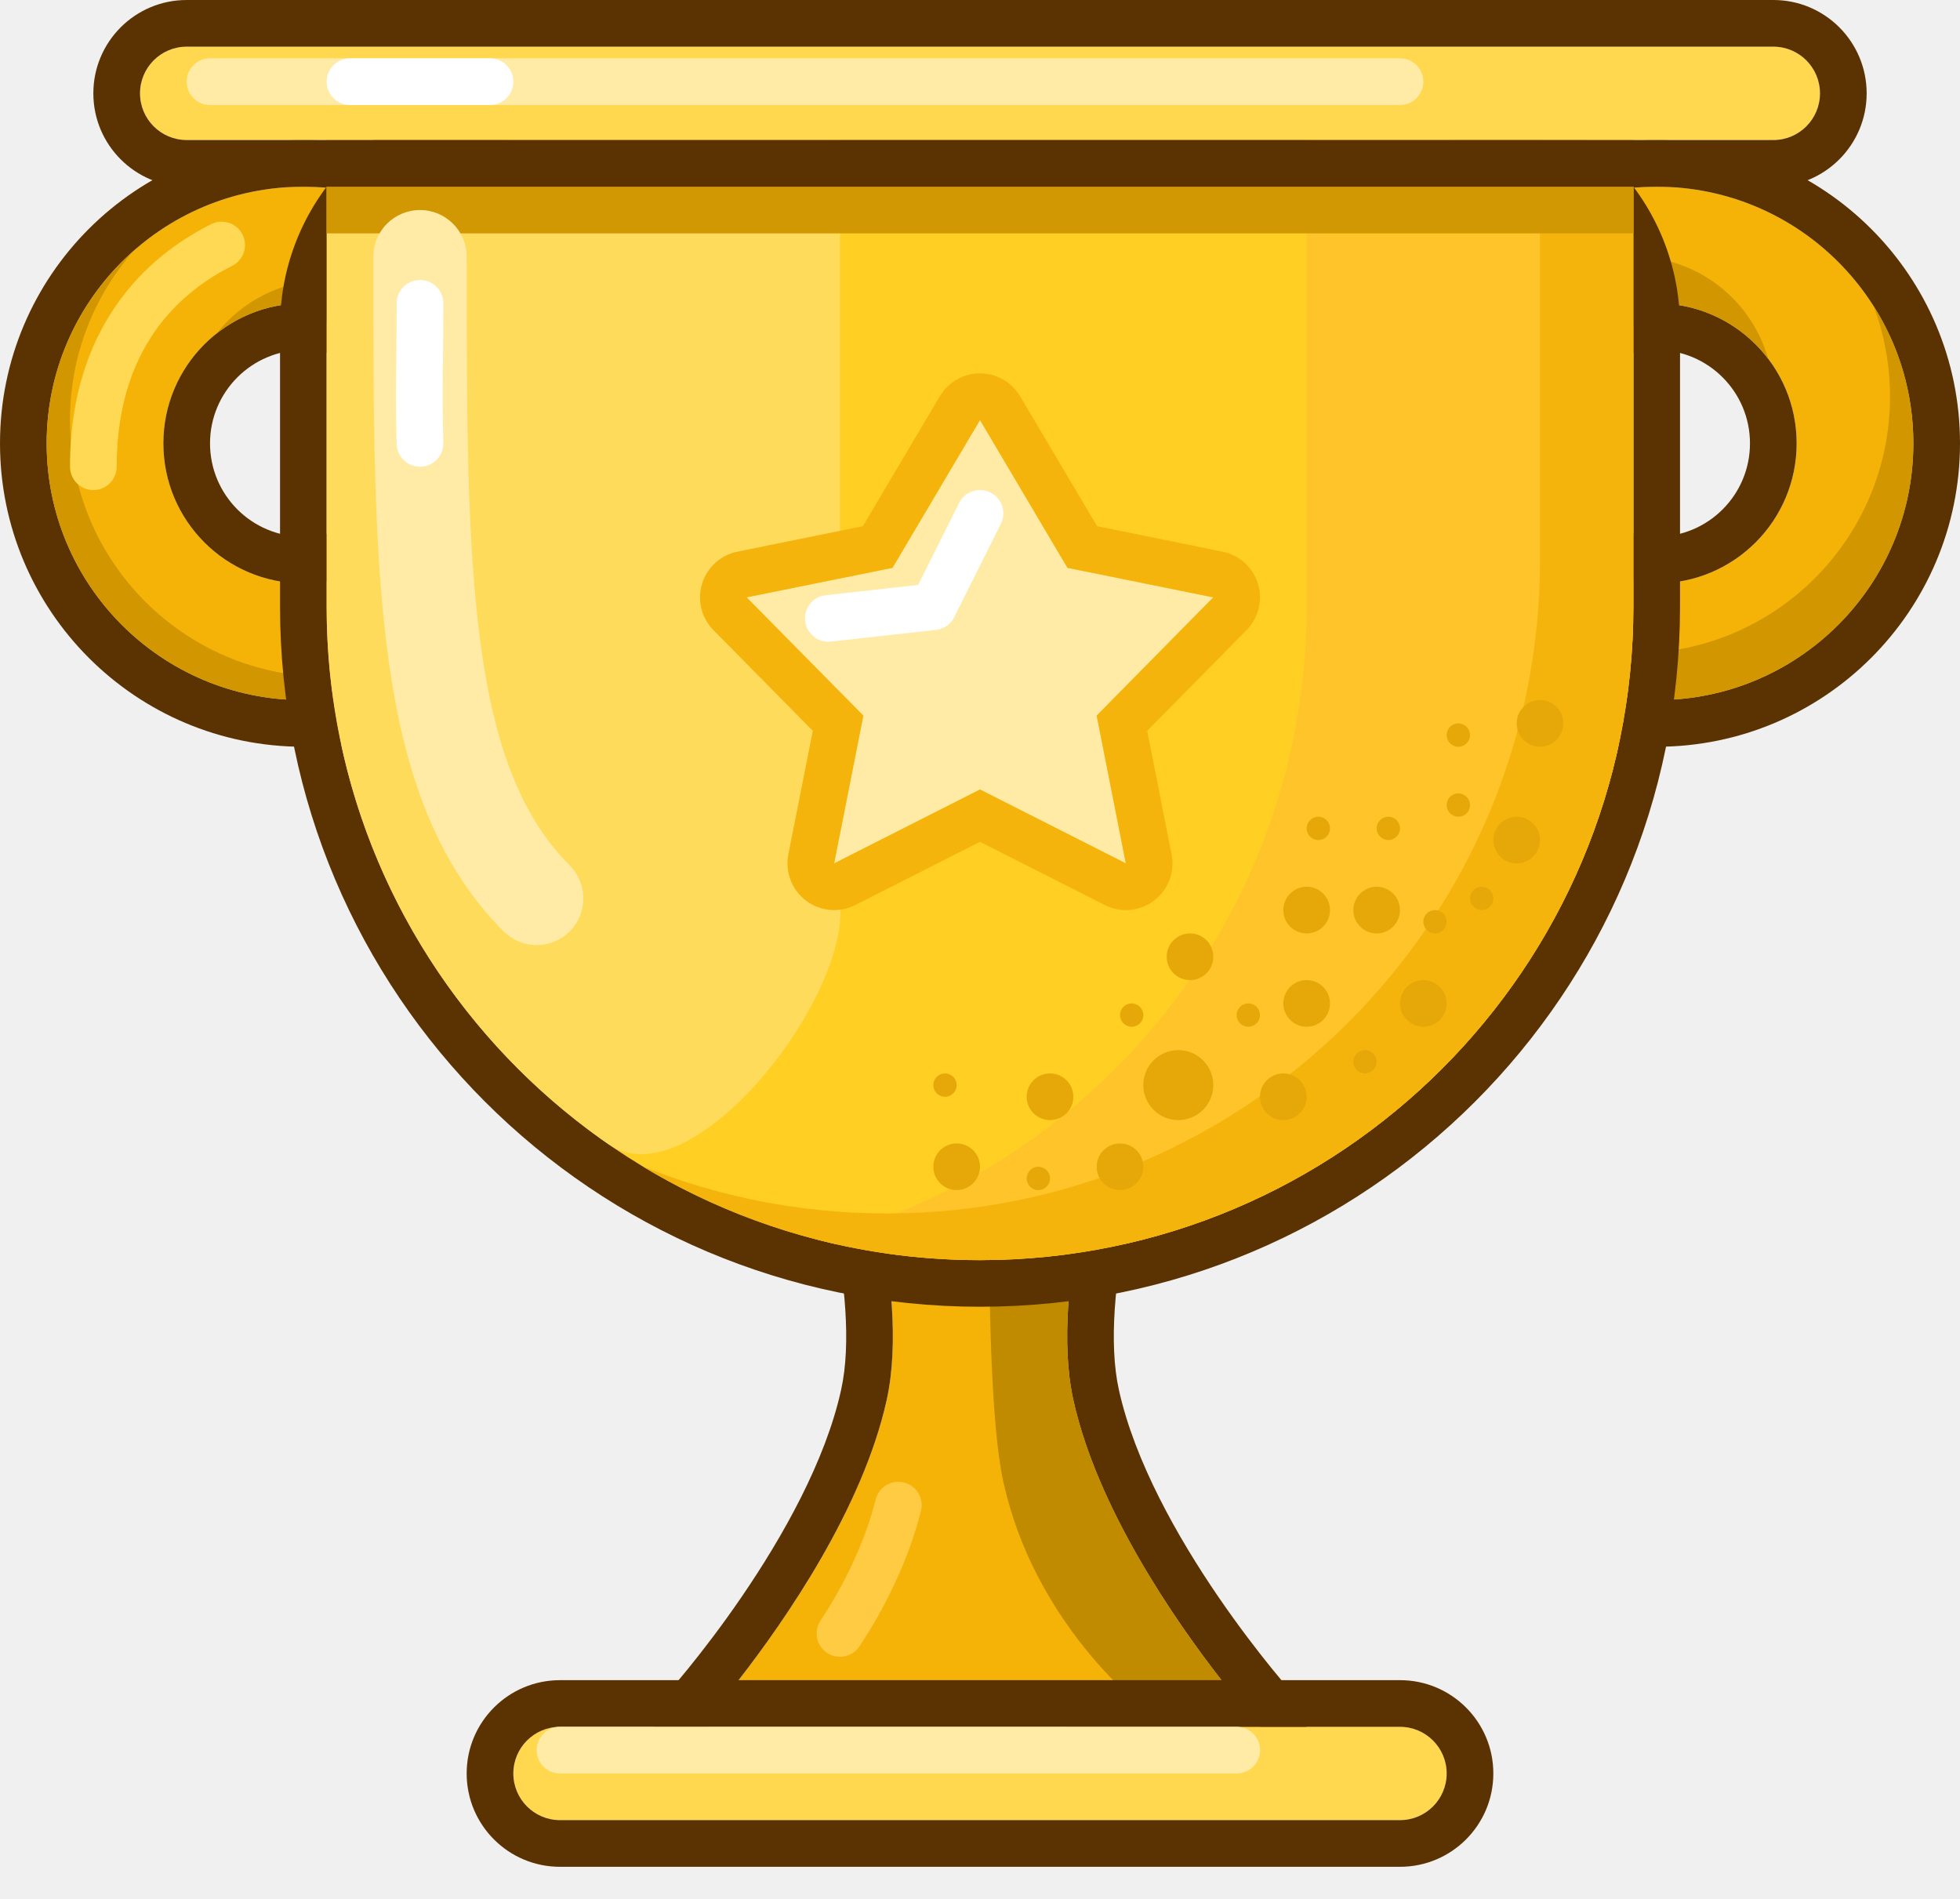
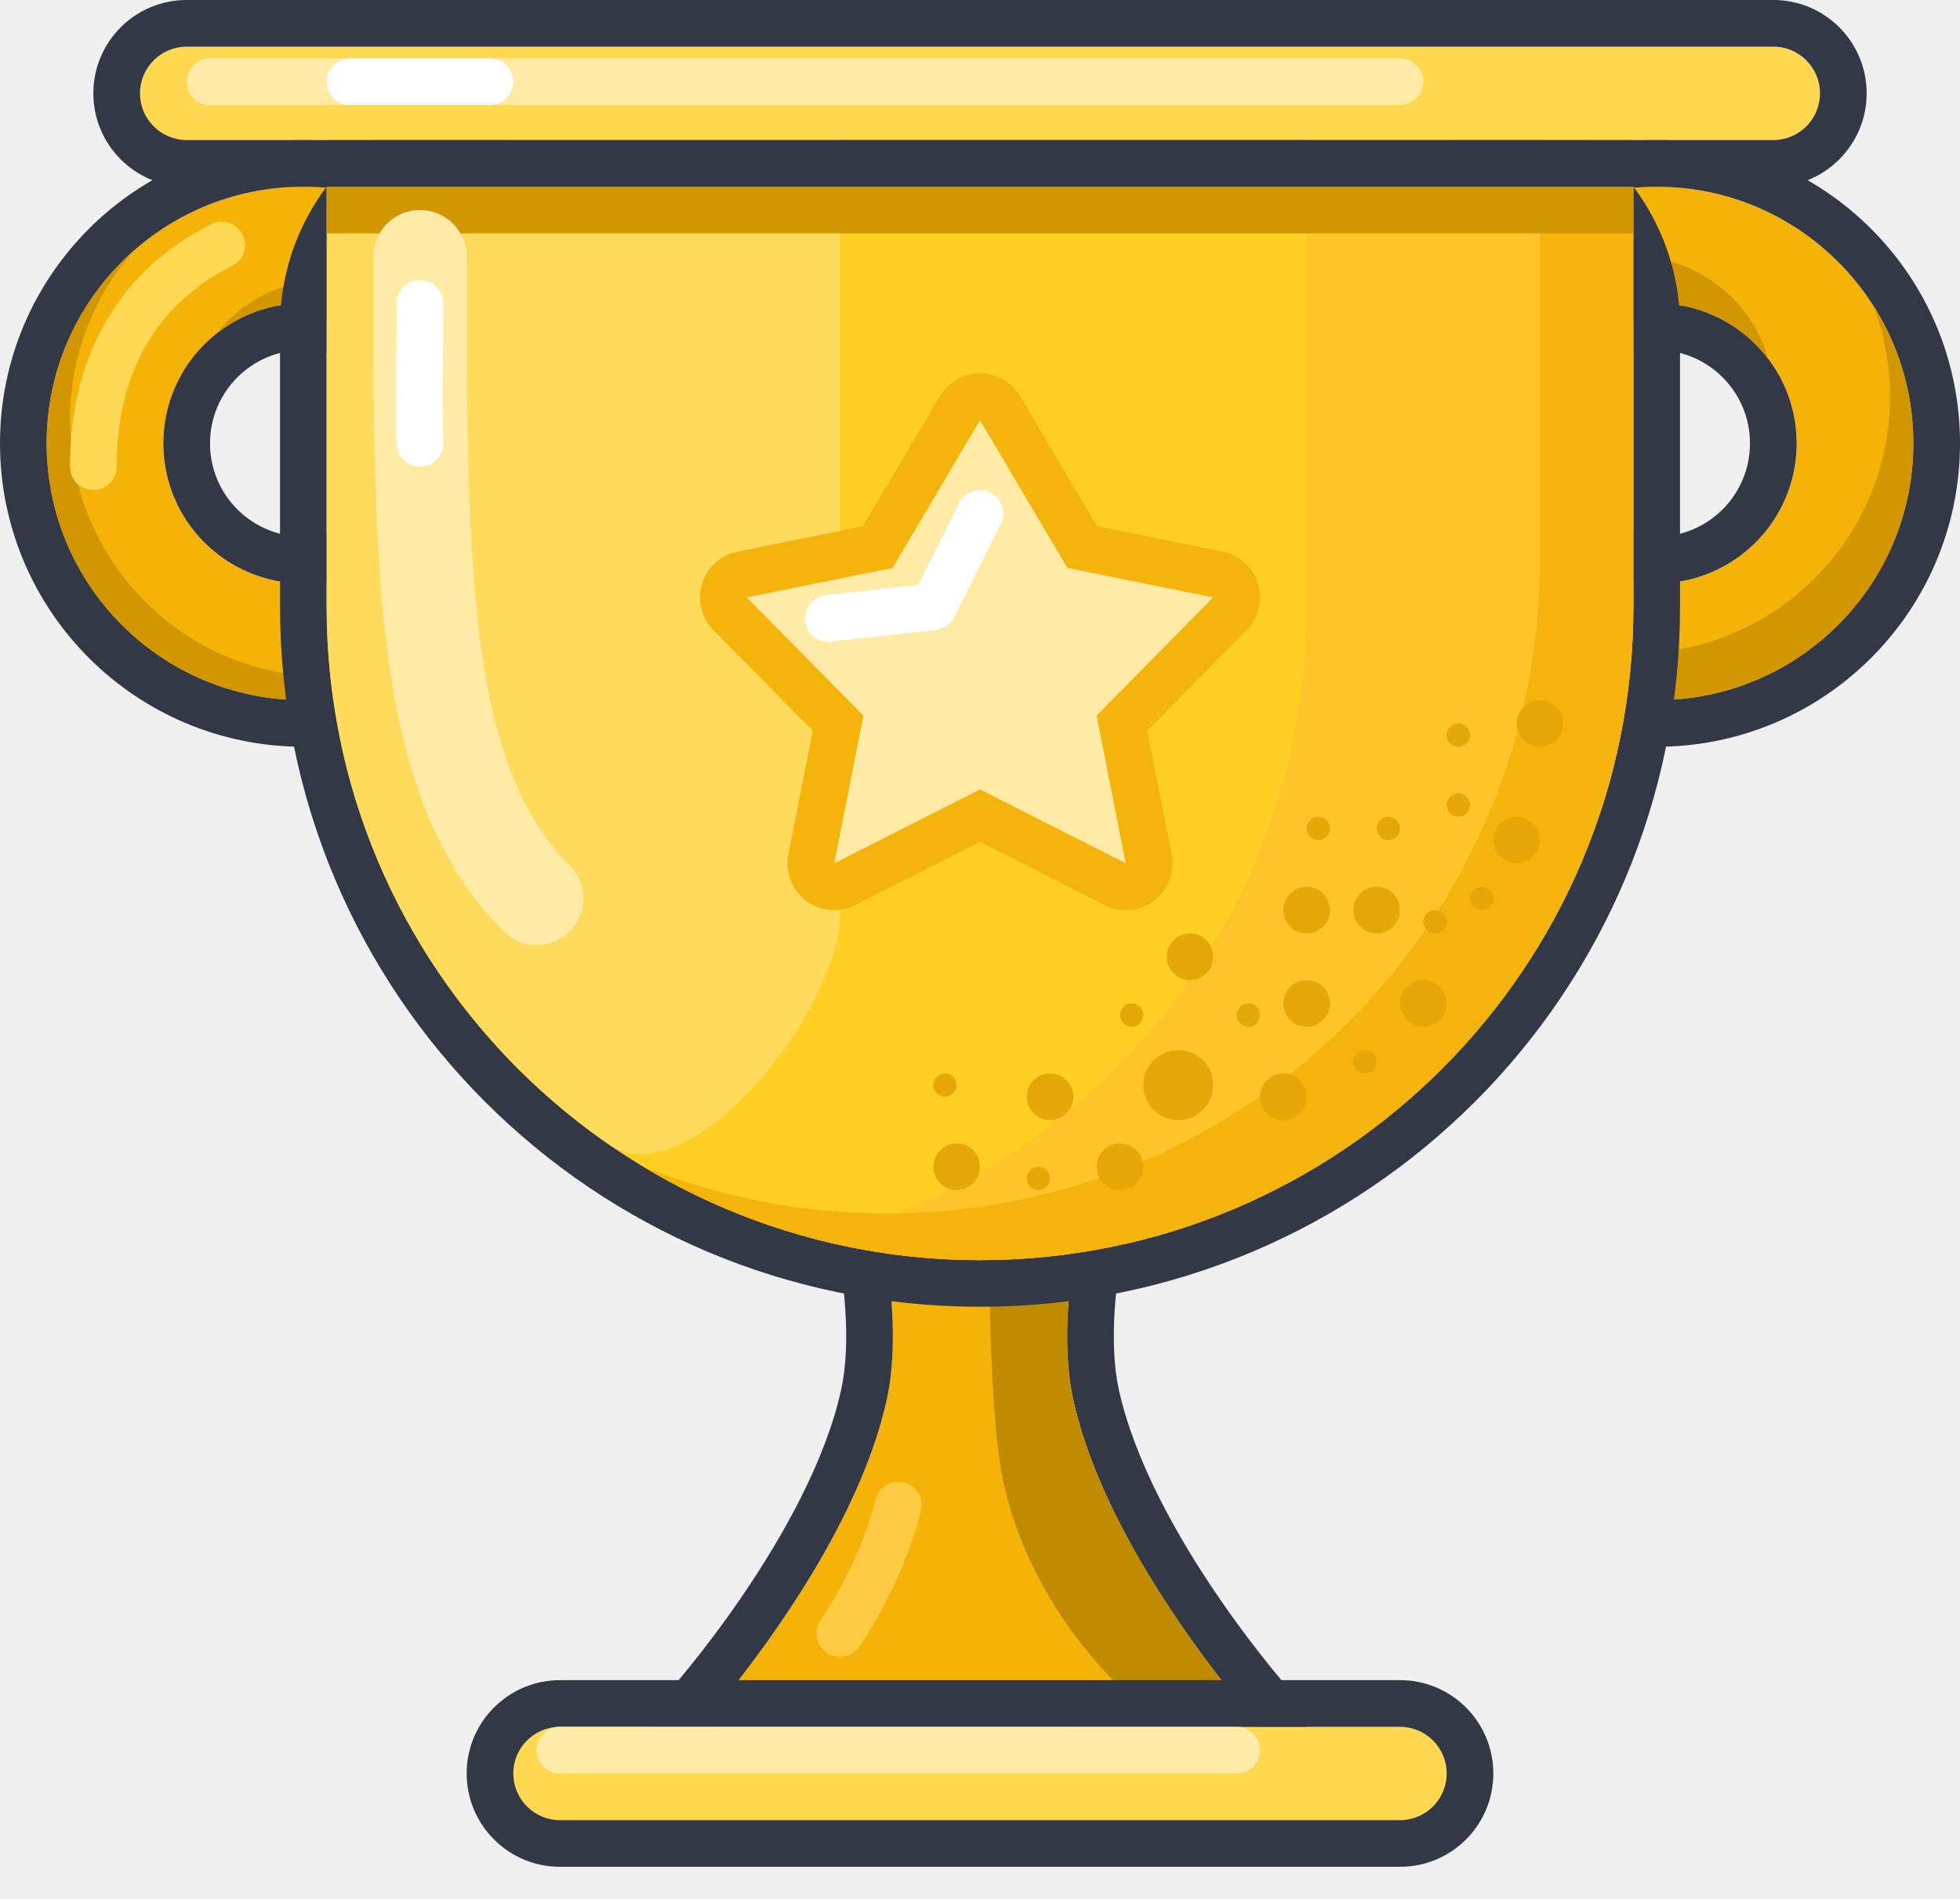
<svg xmlns="http://www.w3.org/2000/svg" viewBox="0 0 32 31" fill="none">
-   <g clip-path="url(#clip0_985_5809)">
-     <path d="M14.331 19.723C14.104 18.638 14.891 17.524 16 17.524V17.524C17.108 17.524 17.896 18.638 17.669 19.723C17.457 20.741 17.318 21.927 17.524 22.857C18.101 25.464 20.571 28.191 20.571 28.191H11.428C11.428 28.191 13.899 25.464 14.476 22.857C14.682 21.927 14.543 20.741 14.331 19.723Z" fill="#F6B307" />
-     <path fill-rule="evenodd" clip-rule="evenodd" d="M21.268 28.499C21.146 28.775 20.873 28.952 20.572 28.952H11.429C11.127 28.952 10.854 28.775 10.732 28.499C10.61 28.224 10.662 27.902 10.864 27.679L11.429 28.191H20.572C20.572 28.191 20.312 27.904 19.942 27.429C19.169 26.436 17.914 24.619 17.524 22.857C17.318 21.927 17.457 20.741 17.669 19.723C17.896 18.638 17.109 17.524 16 17.524C14.892 17.524 14.104 18.638 14.331 19.723C14.543 20.741 14.682 21.927 14.476 22.857C14.086 24.619 12.831 26.436 12.058 27.429C11.688 27.904 11.429 28.191 11.429 28.191M10.864 27.679L10.868 27.674L10.886 27.654C10.902 27.636 10.927 27.608 10.959 27.571C11.023 27.496 11.117 27.385 11.232 27.244C11.463 26.959 11.777 26.554 12.107 26.071C12.78 25.088 13.476 23.852 13.732 22.692C13.902 21.929 13.793 20.876 13.585 19.878C13.274 18.391 14.338 16.762 16 16.762C17.662 16.762 18.726 18.391 18.415 19.878C18.207 20.876 18.099 21.929 18.268 22.692C18.525 23.852 19.22 25.088 19.893 26.071C20.224 26.554 20.537 26.959 20.768 27.244C20.883 27.385 20.977 27.496 21.041 27.571C21.073 27.608 21.098 27.636 21.114 27.654L21.132 27.674L21.136 27.679C21.338 27.902 21.39 28.224 21.268 28.499" fill="#5B3303" />
+   <g clip-path="url(#clip0_818_5578)">
+     <path d="M14.331 19.723C14.104 18.638 14.891 17.524 16 17.524C17.108 17.524 17.896 18.638 17.669 19.723C17.457 20.741 17.318 21.927 17.524 22.857C18.101 25.464 20.571 28.191 20.571 28.191H11.428C11.428 28.191 13.899 25.464 14.476 22.857C14.682 21.927 14.543 20.741 14.331 19.723Z" fill="#F6B307" />
+     <path fill-rule="evenodd" clip-rule="evenodd" d="M21.268 28.499C21.146 28.775 20.873 28.952 20.572 28.952H11.429C11.127 28.952 10.854 28.775 10.732 28.499C10.61 28.224 10.662 27.902 10.864 27.679L11.429 28.191H20.572C20.572 28.191 20.312 27.904 19.942 27.429C19.169 26.436 17.914 24.619 17.524 22.857C17.318 21.927 17.457 20.741 17.669 19.723C17.896 18.638 17.109 17.524 16 17.524C14.892 17.524 14.104 18.638 14.331 19.723C14.543 20.741 14.682 21.927 14.476 22.857C14.086 24.619 12.831 26.436 12.058 27.429C11.688 27.904 11.429 28.191 11.429 28.191M10.864 27.679L10.868 27.674L10.886 27.654C10.902 27.636 10.927 27.608 10.959 27.571C11.023 27.496 11.117 27.385 11.232 27.244C11.463 26.959 11.777 26.554 12.107 26.071C12.78 25.088 13.476 23.852 13.732 22.692C13.902 21.929 13.793 20.876 13.585 19.878C13.274 18.391 14.338 16.762 16 16.762C17.662 16.762 18.726 18.391 18.415 19.878C18.207 20.876 18.099 21.929 18.268 22.692C18.525 23.852 19.22 25.088 19.893 26.071C20.224 26.554 20.537 26.959 20.768 27.244C20.883 27.385 20.977 27.496 21.041 27.571C21.073 27.608 21.098 27.636 21.114 27.654L21.132 27.674L21.136 27.679C21.338 27.902 21.39 28.224 21.268 28.499" fill="#333847" />
    <path fill-rule="evenodd" clip-rule="evenodd" d="M19.048 28.191H20.571C20.571 28.191 18.101 25.464 17.524 22.857C17.318 21.927 17.457 20.741 17.669 19.723C17.896 18.638 17.108 17.524 16 17.524C15.749 17.524 15.515 17.581 15.305 17.681C15.864 17.947 16.146 18.57 16.146 19.723C16.146 21.174 16.175 23.261 16.381 24.191C16.958 26.797 19.048 28.191 19.048 28.191Z" fill="#C18B00" />
    <path fill-rule="evenodd" clip-rule="evenodd" d="M14.759 24.202C14.963 24.253 15.087 24.46 15.036 24.664C14.833 25.478 14.43 26.279 14.031 26.878C13.915 27.053 13.678 27.1 13.503 26.984C13.328 26.867 13.281 26.631 13.397 26.455C13.76 25.911 14.12 25.189 14.297 24.479C14.348 24.275 14.555 24.151 14.759 24.202Z" fill="#FFCB43" />
    <path fill-rule="evenodd" clip-rule="evenodd" d="M27.048 11.429C29.362 11.429 31.238 9.552 31.238 7.238C31.238 4.924 29.362 3.048 27.048 3.048C24.733 3.048 22.857 4.924 22.857 7.238C22.857 9.552 24.733 11.429 27.048 11.429ZM27.048 9.524C28.31 9.524 29.333 8.5 29.333 7.238C29.333 5.976 28.31 4.952 27.048 4.952C25.785 4.952 24.762 5.976 24.762 7.238C24.762 8.5 25.785 9.524 27.048 9.524Z" fill="#F6B307" />
-     <path fill-rule="evenodd" clip-rule="evenodd" d="M32 7.238C32 9.973 29.783 12.191 27.048 12.191C24.312 12.191 22.095 9.973 22.095 7.238C22.095 4.503 24.312 2.286 27.048 2.286C29.783 2.286 32 4.503 32 7.238ZM27.048 8.762C27.889 8.762 28.571 8.08 28.571 7.238C28.571 6.397 27.889 5.714 27.048 5.714C26.206 5.714 25.524 6.397 25.524 7.238C25.524 8.08 26.206 8.762 27.048 8.762ZM31.238 7.238C31.238 9.552 29.362 11.429 27.048 11.429C24.733 11.429 22.857 9.552 22.857 7.238C22.857 4.924 24.733 3.048 27.048 3.048C29.362 3.048 31.238 4.924 31.238 7.238ZM29.333 7.238C29.333 8.501 28.31 9.524 27.048 9.524C25.785 9.524 24.762 8.501 24.762 7.238C24.762 5.976 25.785 4.952 27.048 4.952C28.31 4.952 29.333 5.976 29.333 7.238Z" fill="#5B3303" />
+     <path fill-rule="evenodd" clip-rule="evenodd" d="M32 7.238C32 9.973 29.783 12.191 27.048 12.191C24.312 12.191 22.095 9.973 22.095 7.238C22.095 4.503 24.312 2.286 27.048 2.286C29.783 2.286 32 4.503 32 7.238ZM27.048 8.762C27.889 8.762 28.571 8.08 28.571 7.238C28.571 6.397 27.889 5.714 27.048 5.714C26.206 5.714 25.524 6.397 25.524 7.238C25.524 8.08 26.206 8.762 27.048 8.762ZM31.238 7.238C31.238 9.552 29.362 11.429 27.048 11.429C24.733 11.429 22.857 9.552 22.857 7.238C22.857 4.924 24.733 3.048 27.048 3.048C29.362 3.048 31.238 4.924 31.238 7.238ZM29.333 7.238C29.333 8.501 28.31 9.524 27.048 9.524C25.785 9.524 24.762 8.501 24.762 7.238C24.762 5.976 25.785 4.952 27.048 4.952C28.31 4.952 29.333 5.976 29.333 7.238Z" fill="#333847" />
    <path fill-rule="evenodd" clip-rule="evenodd" d="M30.857 6.476C30.857 8.79 28.981 10.667 26.667 10.667C25.177 10.667 23.87 9.89 23.127 8.719C23.725 10.303 25.255 11.428 27.048 11.428C29.362 11.428 31.238 9.552 31.238 7.238C31.238 6.413 31 5.644 30.588 4.995C30.762 5.456 30.857 5.955 30.857 6.476ZM24.848 7.86C24.792 7.663 24.762 7.454 24.762 7.238C24.762 5.976 25.785 4.952 27.048 4.952C27.79 4.952 28.449 5.306 28.867 5.854C28.596 4.894 27.713 4.19 26.667 4.19C25.404 4.19 24.381 5.214 24.381 6.476C24.381 6.997 24.555 7.476 24.848 7.86Z" fill="#D29700" />
    <path fill-rule="evenodd" clip-rule="evenodd" d="M4.952 11.429C7.267 11.429 9.143 9.552 9.143 7.238C9.143 4.924 7.267 3.048 4.952 3.048C2.638 3.048 0.762 4.924 0.762 7.238C0.762 9.552 2.638 11.429 4.952 11.429ZM4.952 9.524C6.215 9.524 7.238 8.5 7.238 7.238C7.238 5.976 6.215 4.952 4.952 4.952C3.69 4.952 2.667 5.976 2.667 7.238C2.667 8.5 3.69 9.524 4.952 9.524Z" fill="#F6B307" />
-     <path fill-rule="evenodd" clip-rule="evenodd" d="M9.905 7.238C9.905 9.973 7.688 12.191 4.952 12.191C2.217 12.191 0 9.973 0 7.238C0 4.503 2.217 2.286 4.952 2.286C7.688 2.286 9.905 4.503 9.905 7.238ZM4.952 8.762C5.794 8.762 6.476 8.08 6.476 7.238C6.476 6.397 5.794 5.714 4.952 5.714C4.111 5.714 3.429 6.397 3.429 7.238C3.429 8.08 4.111 8.762 4.952 8.762ZM9.143 7.238C9.143 9.552 7.267 11.429 4.952 11.429C2.638 11.429 0.762 9.552 0.762 7.238C0.762 4.924 2.638 3.048 4.952 3.048C7.267 3.048 9.143 4.924 9.143 7.238ZM7.238 7.238C7.238 8.501 6.215 9.524 4.952 9.524C3.69 9.524 2.667 8.501 2.667 7.238C2.667 5.976 3.69 4.952 4.952 4.952C6.215 4.952 7.238 5.976 7.238 7.238Z" fill="#5B3303" />
+     <path fill-rule="evenodd" clip-rule="evenodd" d="M9.905 7.238C9.905 9.973 7.688 12.191 4.952 12.191C2.217 12.191 0 9.973 0 7.238C0 4.503 2.217 2.286 4.952 2.286C7.688 2.286 9.905 4.503 9.905 7.238ZM4.952 8.762C5.794 8.762 6.476 8.08 6.476 7.238C6.476 6.397 5.794 5.714 4.952 5.714C4.111 5.714 3.429 6.397 3.429 7.238C3.429 8.08 4.111 8.762 4.952 8.762ZM9.143 7.238C9.143 9.552 7.267 11.429 4.952 11.429C2.638 11.429 0.762 9.552 0.762 7.238C0.762 4.924 2.638 3.048 4.952 3.048C7.267 3.048 9.143 4.924 9.143 7.238ZM7.238 7.238C7.238 8.501 6.215 9.524 4.952 9.524C3.69 9.524 2.667 8.501 2.667 7.238C2.667 5.976 3.69 4.952 4.952 4.952C6.215 4.952 7.238 5.976 7.238 7.238Z" fill="#333847" />
    <path fill-rule="evenodd" clip-rule="evenodd" d="M8.1 10.005C7.362 10.654 6.394 11.048 5.333 11.048C3.019 11.048 1.143 9.171 1.143 6.857C1.143 5.797 1.537 4.829 2.186 4.091C1.313 4.859 0.762 5.984 0.762 7.238C0.762 9.552 2.638 11.429 4.952 11.429C6.207 11.429 7.332 10.878 8.1 10.005ZM3.538 5.443C3.927 5.136 4.418 4.952 4.952 4.952C6.215 4.952 7.238 5.976 7.238 7.238C7.238 7.772 7.055 8.264 6.748 8.653C7.279 8.234 7.619 7.585 7.619 6.857C7.619 5.595 6.596 4.571 5.333 4.571C4.605 4.571 3.956 4.912 3.538 5.443Z" fill="#D29700" />
    <path d="M5.333 5.333C5.333 3.65 6.698 2.286 8.381 2.286H23.619C25.302 2.286 26.667 3.65 26.667 5.333V9.905C26.667 15.796 21.891 20.572 16 20.572C10.109 20.572 5.333 15.796 5.333 9.905V5.333Z" fill="#FFCF23" />
-     <path fill-rule="evenodd" clip-rule="evenodd" d="M8.381 1.524H23.619C25.723 1.524 27.429 3.229 27.429 5.333V9.905C27.429 16.217 22.312 21.333 16 21.333C9.688 21.333 4.572 16.217 4.572 9.905V5.333C4.572 3.229 6.277 1.524 8.381 1.524ZM8.381 2.286C6.698 2.286 5.333 3.65 5.333 5.333V9.905C5.333 15.796 10.109 20.571 16 20.571C21.891 20.571 26.667 15.796 26.667 9.905V5.333C26.667 3.65 25.302 2.286 23.619 2.286H8.381Z" fill="#5B3303" />
+     <path fill-rule="evenodd" clip-rule="evenodd" d="M8.381 1.524H23.619C25.723 1.524 27.429 3.229 27.429 5.333V9.905C27.429 16.217 22.312 21.333 16 21.333C9.688 21.333 4.572 16.217 4.572 9.905V5.333C4.572 3.229 6.277 1.524 8.381 1.524ZM8.381 2.286C6.698 2.286 5.333 3.65 5.333 5.333V9.905C5.333 15.796 10.109 20.571 16 20.571C21.891 20.571 26.667 15.796 26.667 9.905V5.333C26.667 3.65 25.302 2.286 23.619 2.286H8.381Z" fill="#333847" />
    <path fill-rule="evenodd" clip-rule="evenodd" d="M13.333 20.235C14.186 20.455 15.079 20.572 16 20.572C21.891 20.572 26.667 15.796 26.667 9.905V2.286H21.333V9.905C21.333 14.875 17.934 19.051 13.333 20.235Z" fill="#FFC429" />
    <path d="M5.333 2.286V9.905C5.333 13.541 7.153 16.753 9.932 18.678C11.253 19.594 13.763 16.453 13.721 14.846C13.716 14.659 13.714 14.472 13.714 14.286V2.286H5.333Z" fill="#FFDB5B" />
    <path fill-rule="evenodd" clip-rule="evenodd" d="M10.489 19.04C12.098 20.012 13.983 20.572 16 20.572C21.891 20.572 26.667 15.796 26.667 9.905V2.286H25.143V9.143C25.143 15.034 20.367 19.81 14.476 19.81C13.067 19.81 11.721 19.536 10.489 19.04Z" fill="#F5B40C" />
    <path d="M26.667 2.286H5.333V3.81H26.667V2.286Z" fill="#D29803" />
    <path fill-rule="evenodd" clip-rule="evenodd" d="M6.857 3.429C7.278 3.429 7.619 3.77 7.619 4.19C7.619 6.781 7.621 8.864 7.85 10.54C8.079 12.208 8.519 13.347 9.301 14.128C9.598 14.425 9.598 14.908 9.301 15.205C9.003 15.503 8.521 15.503 8.223 15.205C7.1 14.082 6.588 12.554 6.34 10.746C6.095 8.957 6.095 6.771 6.095 4.239L6.095 4.19C6.095 3.77 6.436 3.429 6.857 3.429Z" fill="#FFEBA6" />
    <path fill-rule="evenodd" clip-rule="evenodd" d="M6.857 4.571C7.068 4.571 7.238 4.742 7.238 4.952C7.238 5.453 7.234 5.751 7.23 5.993C7.225 6.361 7.222 6.6 7.238 7.228C7.243 7.439 7.077 7.614 6.867 7.619C6.657 7.624 6.482 7.458 6.476 7.248C6.46 6.608 6.463 6.349 6.469 5.966C6.472 5.722 6.476 5.428 6.476 4.952C6.476 4.742 6.647 4.571 6.857 4.571Z" fill="white" />
-     <path d="M8.381 28.952C8.381 28.532 8.722 28.19 9.143 28.19H22.857C23.278 28.19 23.619 28.532 23.619 28.952V28.952C23.619 29.373 23.278 29.714 22.857 29.714H9.143C8.722 29.714 8.381 29.373 8.381 28.952V28.952Z" fill="#FFD84F" />
-     <path fill-rule="evenodd" clip-rule="evenodd" d="M9.143 27.429H22.857C23.699 27.429 24.381 28.111 24.381 28.952C24.381 29.794 23.699 30.476 22.857 30.476H9.143C8.301 30.476 7.619 29.794 7.619 28.952C7.619 28.111 8.301 27.429 9.143 27.429ZM9.143 28.191C8.722 28.191 8.381 28.532 8.381 28.952C8.381 29.373 8.722 29.714 9.143 29.714H22.857C23.278 29.714 23.619 29.373 23.619 28.952C23.619 28.532 23.278 28.191 22.857 28.191H9.143Z" fill="#5B3303" />
-     <path d="M2.286 1.524C2.286 1.103 2.627 0.762 3.048 0.762H28.952C29.373 0.762 29.714 1.103 29.714 1.524V1.524C29.714 1.945 29.373 2.286 28.952 2.286H3.048C2.627 2.286 2.286 1.945 2.286 1.524V1.524Z" fill="#FFD84F" />
-     <path fill-rule="evenodd" clip-rule="evenodd" d="M3.048 0H28.953C29.794 0 30.476 0.682 30.476 1.524C30.476 2.365 29.794 3.048 28.953 3.048H3.048C2.206 3.048 1.524 2.365 1.524 1.524C1.524 0.682 2.206 0 3.048 0ZM3.048 0.762C2.627 0.762 2.286 1.103 2.286 1.524C2.286 1.945 2.627 2.286 3.048 2.286H28.953C29.373 2.286 29.714 1.945 29.714 1.524C29.714 1.103 29.373 0.762 28.953 0.762H3.048Z" fill="#5B3303" />
+     <path d="M8.381 28.952C8.381 28.532 8.722 28.19 9.143 28.19H22.857C23.278 28.19 23.619 28.532 23.619 28.952C23.619 29.373 23.278 29.714 22.857 29.714H9.143C8.722 29.714 8.381 29.373 8.381 28.952Z" fill="#FFD84F" />
+     <path fill-rule="evenodd" clip-rule="evenodd" d="M9.143 27.429H22.857C23.699 27.429 24.381 28.111 24.381 28.952C24.381 29.794 23.699 30.476 22.857 30.476H9.143C8.301 30.476 7.619 29.794 7.619 28.952C7.619 28.111 8.301 27.429 9.143 27.429ZM9.143 28.191C8.722 28.191 8.381 28.532 8.381 28.952C8.381 29.373 8.722 29.714 9.143 29.714H22.857C23.278 29.714 23.619 29.373 23.619 28.952C23.619 28.532 23.278 28.191 22.857 28.191H9.143Z" fill="#333847" />
+     <path d="M2.286 1.524C2.286 1.103 2.627 0.762 3.048 0.762H28.952C29.373 0.762 29.714 1.103 29.714 1.524C29.714 1.945 29.373 2.286 28.952 2.286H3.048C2.627 2.286 2.286 1.945 2.286 1.524Z" fill="#FFD84F" />
+     <path fill-rule="evenodd" clip-rule="evenodd" d="M3.048 0H28.953C29.794 0 30.476 0.682 30.476 1.524C30.476 2.365 29.794 3.048 28.953 3.048H3.048C2.206 3.048 1.524 2.365 1.524 1.524C1.524 0.682 2.206 0 3.048 0ZM3.048 0.762C2.627 0.762 2.286 1.103 2.286 1.524C2.286 1.945 2.627 2.286 3.048 2.286H28.953C29.373 2.286 29.714 1.945 29.714 1.524C29.714 1.103 29.373 0.762 28.953 0.762H3.048Z" fill="#333847" />
    <path fill-rule="evenodd" clip-rule="evenodd" d="M3.048 1.333C3.048 1.123 3.218 0.952 3.429 0.952H22.857C23.067 0.952 23.238 1.123 23.238 1.333C23.238 1.544 23.067 1.714 22.857 1.714H3.429C3.218 1.714 3.048 1.544 3.048 1.333Z" fill="#FFEBA6" />
    <path fill-rule="evenodd" clip-rule="evenodd" d="M8.762 28.571C8.762 28.361 8.933 28.19 9.143 28.19H20.191C20.401 28.19 20.572 28.361 20.572 28.571C20.572 28.782 20.401 28.952 20.191 28.952H9.143C8.933 28.952 8.762 28.782 8.762 28.571Z" fill="#FFEBA6" />
    <path fill-rule="evenodd" clip-rule="evenodd" d="M5.333 1.333C5.333 1.123 5.504 0.952 5.714 0.952H8C8.21 0.952 8.381 1.123 8.381 1.333C8.381 1.544 8.21 1.714 8 1.714H5.714C5.504 1.714 5.333 1.544 5.333 1.333Z" fill="white" />
    <path d="M19.809 17.714C19.809 18.03 19.553 18.286 19.238 18.286C18.922 18.286 18.666 18.03 18.666 17.714C18.666 17.399 18.922 17.143 19.238 17.143C19.553 17.143 19.809 17.399 19.809 17.714Z" fill="#E6A809" />
    <path d="M21.714 16.381C21.714 16.591 21.544 16.762 21.333 16.762C21.123 16.762 20.952 16.591 20.952 16.381C20.952 16.171 21.123 16 21.333 16C21.544 16 21.714 16.171 21.714 16.381Z" fill="#E6A809" />
    <path d="M18.667 19.048C18.667 19.258 18.496 19.428 18.286 19.428C18.075 19.428 17.905 19.258 17.905 19.048C17.905 18.837 18.075 18.667 18.286 18.667C18.496 18.667 18.667 18.837 18.667 19.048Z" fill="#E6A809" />
    <path d="M17.524 17.905C17.524 18.115 17.353 18.286 17.143 18.286C16.933 18.286 16.762 18.115 16.762 17.905C16.762 17.694 16.933 17.524 17.143 17.524C17.353 17.524 17.524 17.694 17.524 17.905Z" fill="#E6A809" />
    <path d="M16 19.048C16 19.258 15.829 19.428 15.619 19.428C15.409 19.428 15.238 19.258 15.238 19.048C15.238 18.837 15.409 18.667 15.619 18.667C15.829 18.667 16 18.837 16 19.048Z" fill="#E6A809" />
    <path d="M25.143 13.714C25.143 13.925 24.972 14.095 24.762 14.095C24.551 14.095 24.381 13.925 24.381 13.714C24.381 13.504 24.551 13.333 24.762 13.333C24.972 13.333 25.143 13.504 25.143 13.714Z" fill="#E6A809" />
    <path d="M21.714 14.857C21.714 15.068 21.544 15.238 21.333 15.238C21.123 15.238 20.952 15.068 20.952 14.857C20.952 14.647 21.123 14.476 21.333 14.476C21.544 14.476 21.714 14.647 21.714 14.857Z" fill="#E6A809" />
    <path d="M25.524 11.809C25.524 12.02 25.353 12.191 25.143 12.191C24.933 12.191 24.762 12.02 24.762 11.809C24.762 11.599 24.933 11.429 25.143 11.429C25.353 11.429 25.524 11.599 25.524 11.809Z" fill="#E6A809" />
    <path d="M19.809 15.619C19.809 15.829 19.639 16 19.429 16C19.218 16 19.048 15.829 19.048 15.619C19.048 15.409 19.218 15.238 19.429 15.238C19.639 15.238 19.809 15.409 19.809 15.619Z" fill="#E6A809" />
    <path d="M21.333 17.905C21.333 18.115 21.163 18.286 20.952 18.286C20.742 18.286 20.571 18.115 20.571 17.905C20.571 17.694 20.742 17.524 20.952 17.524C21.163 17.524 21.333 17.694 21.333 17.905Z" fill="#E6A809" />
    <path d="M23.619 16.381C23.619 16.591 23.448 16.762 23.238 16.762C23.028 16.762 22.857 16.591 22.857 16.381C22.857 16.171 23.028 16 23.238 16C23.448 16 23.619 16.171 23.619 16.381Z" fill="#E6A809" />
    <path d="M22.857 14.857C22.857 15.068 22.687 15.238 22.476 15.238C22.266 15.238 22.095 15.068 22.095 14.857C22.095 14.647 22.266 14.476 22.476 14.476C22.687 14.476 22.857 14.647 22.857 14.857Z" fill="#E6A809" />
    <path d="M24.381 14.667C24.381 14.772 24.296 14.857 24.191 14.857C24.085 14.857 24 14.772 24 14.667C24 14.562 24.085 14.476 24.191 14.476C24.296 14.476 24.381 14.562 24.381 14.667Z" fill="#E6A809" />
    <path d="M24 13.143C24 13.248 23.915 13.333 23.809 13.333C23.704 13.333 23.619 13.248 23.619 13.143C23.619 13.038 23.704 12.952 23.809 12.952C23.915 12.952 24 13.038 24 13.143Z" fill="#E6A809" />
    <path d="M22.857 13.524C22.857 13.629 22.772 13.714 22.667 13.714C22.561 13.714 22.476 13.629 22.476 13.524C22.476 13.419 22.561 13.333 22.667 13.333C22.772 13.333 22.857 13.419 22.857 13.524Z" fill="#E6A809" />
    <path d="M24 12C24 12.105 23.915 12.191 23.809 12.191C23.704 12.191 23.619 12.105 23.619 12C23.619 11.895 23.704 11.81 23.809 11.81C23.915 11.81 24 11.895 24 12Z" fill="#E6A809" />
    <path d="M21.714 13.524C21.714 13.629 21.629 13.714 21.524 13.714C21.419 13.714 21.333 13.629 21.333 13.524C21.333 13.419 21.419 13.333 21.524 13.333C21.629 13.333 21.714 13.419 21.714 13.524Z" fill="#E6A809" />
    <path d="M15.619 17.714C15.619 17.82 15.534 17.905 15.428 17.905C15.323 17.905 15.238 17.82 15.238 17.714C15.238 17.609 15.323 17.524 15.428 17.524C15.534 17.524 15.619 17.609 15.619 17.714Z" fill="#E6A809" />
    <path d="M23.619 15.048C23.619 15.153 23.534 15.238 23.428 15.238C23.323 15.238 23.238 15.153 23.238 15.048C23.238 14.943 23.323 14.857 23.428 14.857C23.534 14.857 23.619 14.943 23.619 15.048Z" fill="#E6A809" />
    <path d="M22.476 17.333C22.476 17.439 22.391 17.524 22.286 17.524C22.18 17.524 22.095 17.439 22.095 17.333C22.095 17.228 22.18 17.143 22.286 17.143C22.391 17.143 22.476 17.228 22.476 17.333Z" fill="#E6A809" />
    <path d="M20.571 16.572C20.571 16.677 20.486 16.762 20.381 16.762C20.276 16.762 20.19 16.677 20.19 16.572C20.19 16.466 20.276 16.381 20.381 16.381C20.486 16.381 20.571 16.466 20.571 16.572Z" fill="#E6A809" />
    <path d="M18.667 16.572C18.667 16.677 18.581 16.762 18.476 16.762C18.371 16.762 18.286 16.677 18.286 16.572C18.286 16.466 18.371 16.381 18.476 16.381C18.581 16.381 18.667 16.466 18.667 16.572Z" fill="#E6A809" />
    <path d="M17.143 19.238C17.143 19.343 17.058 19.429 16.952 19.429C16.847 19.429 16.762 19.343 16.762 19.238C16.762 19.133 16.847 19.048 16.952 19.048C17.058 19.048 17.143 19.133 17.143 19.238Z" fill="#E6A809" />
    <path fill-rule="evenodd" clip-rule="evenodd" d="M3.96 3.83C4.054 4.018 3.978 4.247 3.789 4.341C3.441 4.515 2.972 4.815 2.59 5.324C2.213 5.828 1.905 6.556 1.905 7.619C1.905 7.83 1.734 8 1.524 8C1.313 8 1.143 7.83 1.143 7.619C1.143 6.396 1.502 5.506 1.981 4.867C2.456 4.233 3.035 3.866 3.449 3.659C3.637 3.565 3.866 3.642 3.96 3.83Z" fill="#FFD953" />
    <path d="M12.19 9.752L14.571 9.27L15.286 8.064L16 6.857L17.428 9.27L19.809 9.752L17.905 11.683L18.381 14.095L16 12.889L13.619 14.095L14.095 11.683L12.19 9.752Z" fill="#FFEBA6" />
    <path fill-rule="evenodd" clip-rule="evenodd" d="M14.571 9.27L16 6.857L17.428 9.27L19.809 9.752L17.905 11.682L18.381 14.095L16 12.889L13.619 14.095L14.095 11.682L12.19 9.752L14.571 9.27ZM13.27 11.931L11.648 10.287C11.452 10.088 11.38 9.798 11.462 9.53C11.543 9.263 11.765 9.061 12.039 9.006L14.088 8.59L15.344 6.469C15.482 6.237 15.731 6.095 16 6.095C16.269 6.095 16.518 6.237 16.655 6.469L17.912 8.59L19.961 9.006C20.235 9.061 20.457 9.263 20.538 9.53C20.62 9.798 20.548 10.088 20.352 10.287L18.73 11.931L19.128 13.948C19.185 14.234 19.073 14.527 18.841 14.703C18.609 14.879 18.296 14.907 18.037 14.775L16 13.743L13.963 14.775C13.703 14.907 13.391 14.879 13.159 14.703C12.927 14.527 12.815 14.234 12.871 13.948L13.27 11.931Z" fill="#F5B40C" />
    <path fill-rule="evenodd" clip-rule="evenodd" d="M16.17 8.04C16.358 8.134 16.435 8.363 16.341 8.551L15.579 10.075C15.521 10.191 15.409 10.269 15.28 10.283L13.566 10.474C13.357 10.497 13.168 10.346 13.145 10.137C13.122 9.928 13.273 9.74 13.482 9.717L14.99 9.549L15.659 8.211C15.753 8.022 15.982 7.946 16.17 8.04Z" fill="white" />
  </g>
  <defs>
-     <clipPath id="clip0_985_5809">
+     <clipPath id="clip0_818_5578">
      <rect width="32" height="30.476" fill="white" />
    </clipPath>
  </defs>
</svg>
